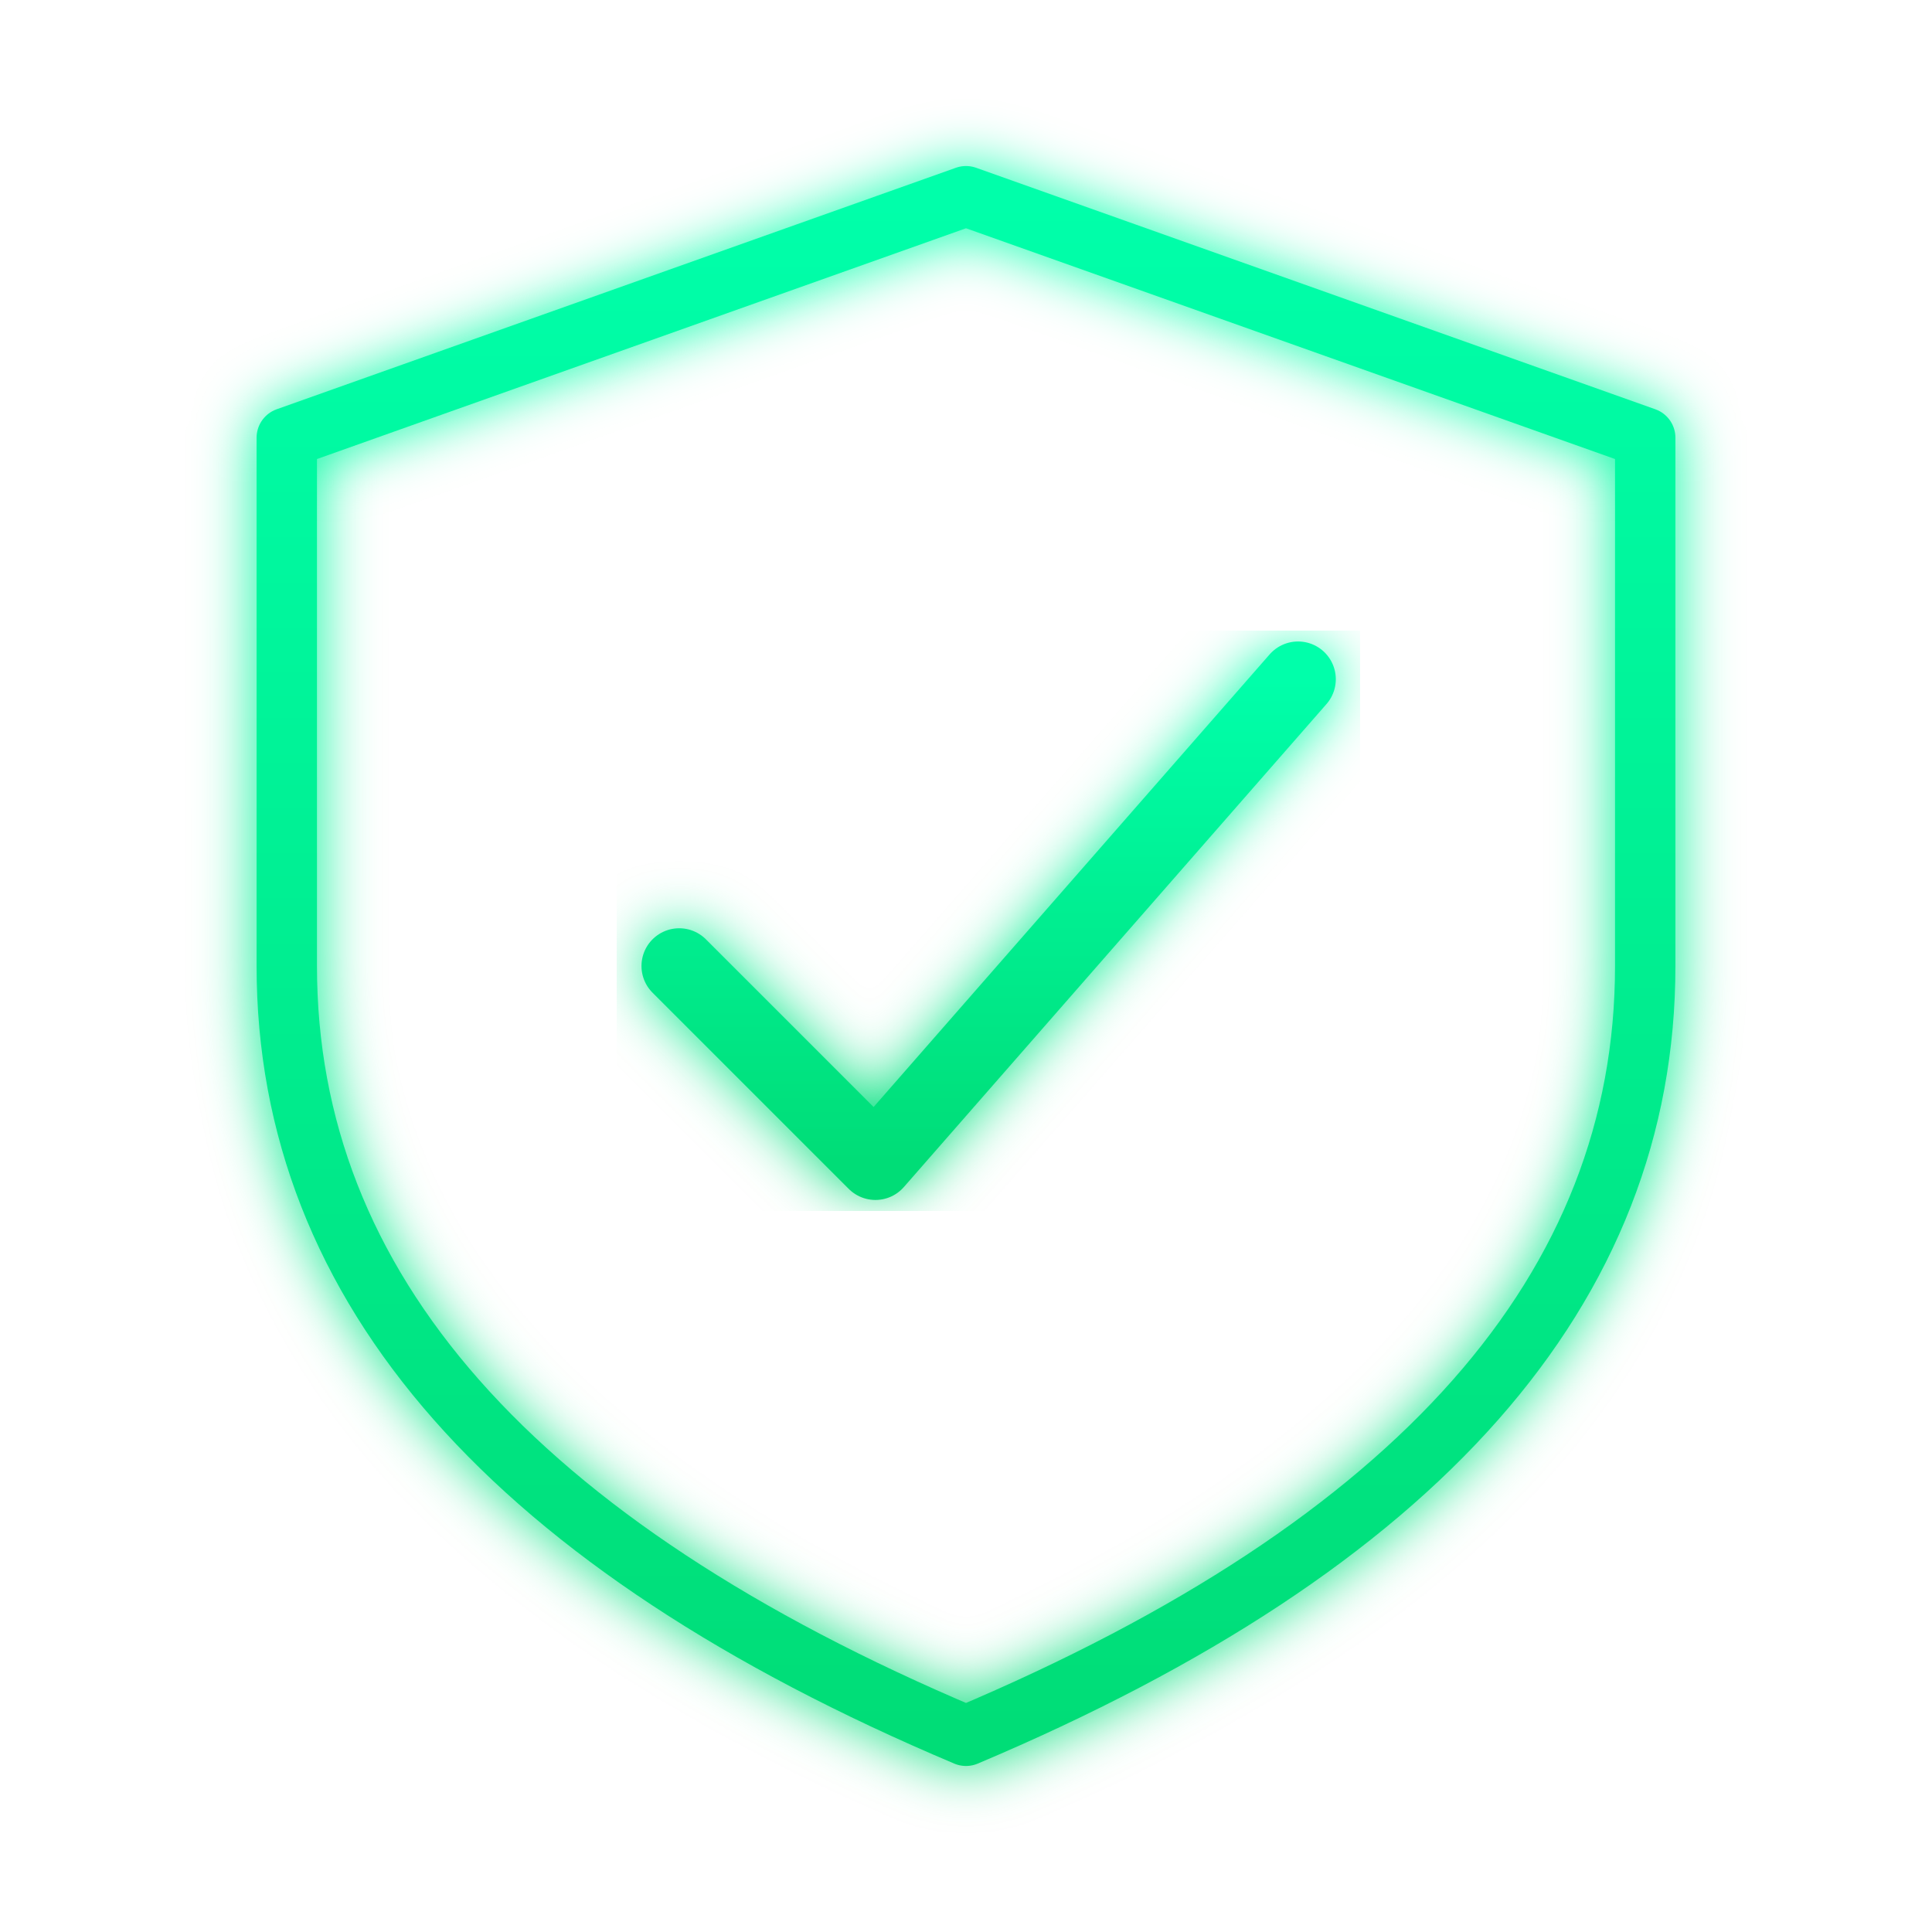
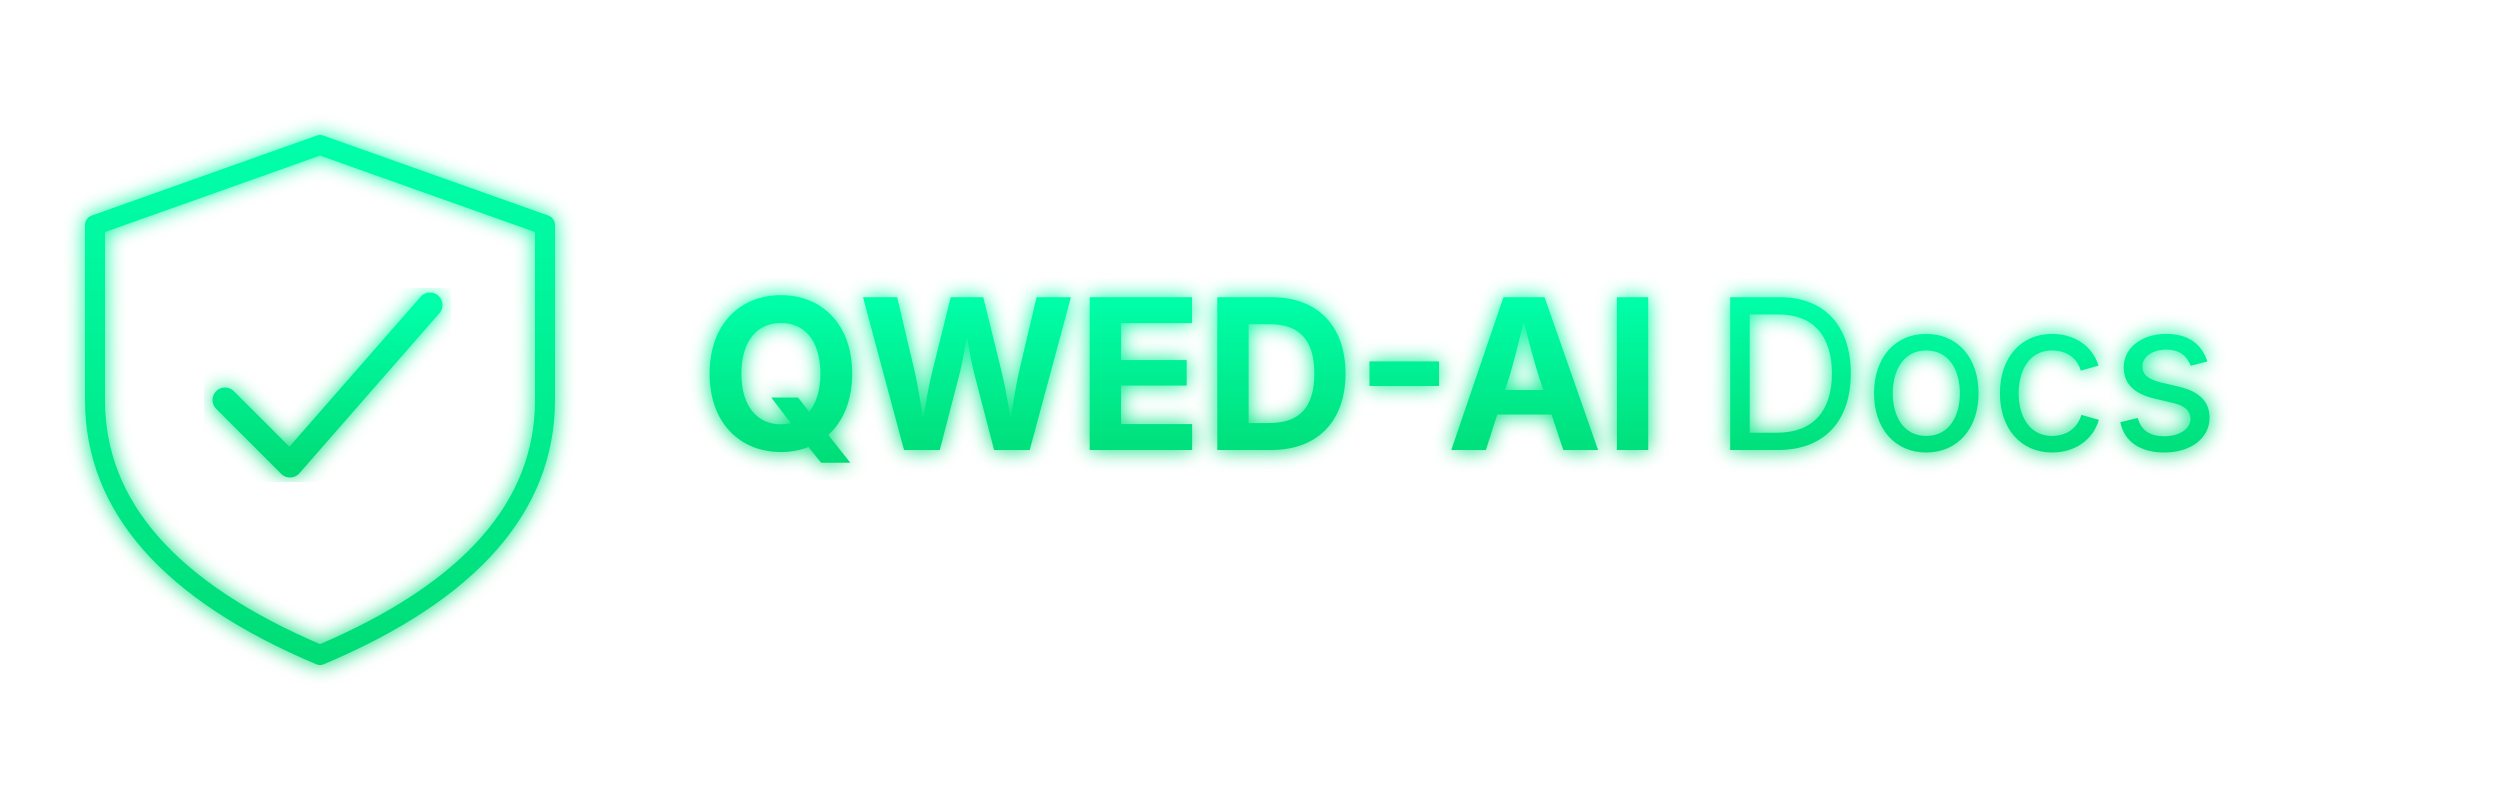
- <svg xmlns="http://www.w3.org/2000/svg" viewBox="0 0 128 128" width="128" height="128">
+ <svg xmlns="http://www.w3.org/2000/svg" viewBox="0 0 500 128" width="400" height="128">
  <defs>
    <linearGradient id="shieldGradientDark" x1="0%" y1="0%" x2="0%" y2="100%">
      <stop offset="0%" style="stop-color:#00ffaa;stop-opacity:1" />
      <stop offset="100%" style="stop-color:#00dd77;stop-opacity:1" />
    </linearGradient>
    <filter id="glow">
      <feGaussianBlur stdDeviation="2" result="coloredBlur" />
      <feMerge>
        <feMergeNode in="coloredBlur" />
        <feMergeNode in="SourceGraphic" />
      </feMerge>
    </filter>
  </defs>
  <path d="M 64 13             L 109 29             L 109 64             Q 109 96, 64 115             Q 19 96, 19 64             L 19 29             Z" fill="none" stroke="url(#shieldGradientDark)" stroke-width="4" stroke-linejoin="round" filter="url(#glow)" />
  <path d="M 45 64             L 58 77             L 86 45" fill="none" stroke="url(#shieldGradientDark)" stroke-width="5" stroke-linecap="round" stroke-linejoin="round" filter="url(#glow)" />
+   <text x="140" y="74" font-family="'Inter', 'SF Pro Display', -apple-system, system-ui, sans-serif" font-size="42" font-weight="700" fill="url(#shieldGradientDark)" filter="url(#glow)">
+     QWED-AI <tspan font-weight="400" opacity="0.8">Docs</tspan>
+   </text>
</svg>
